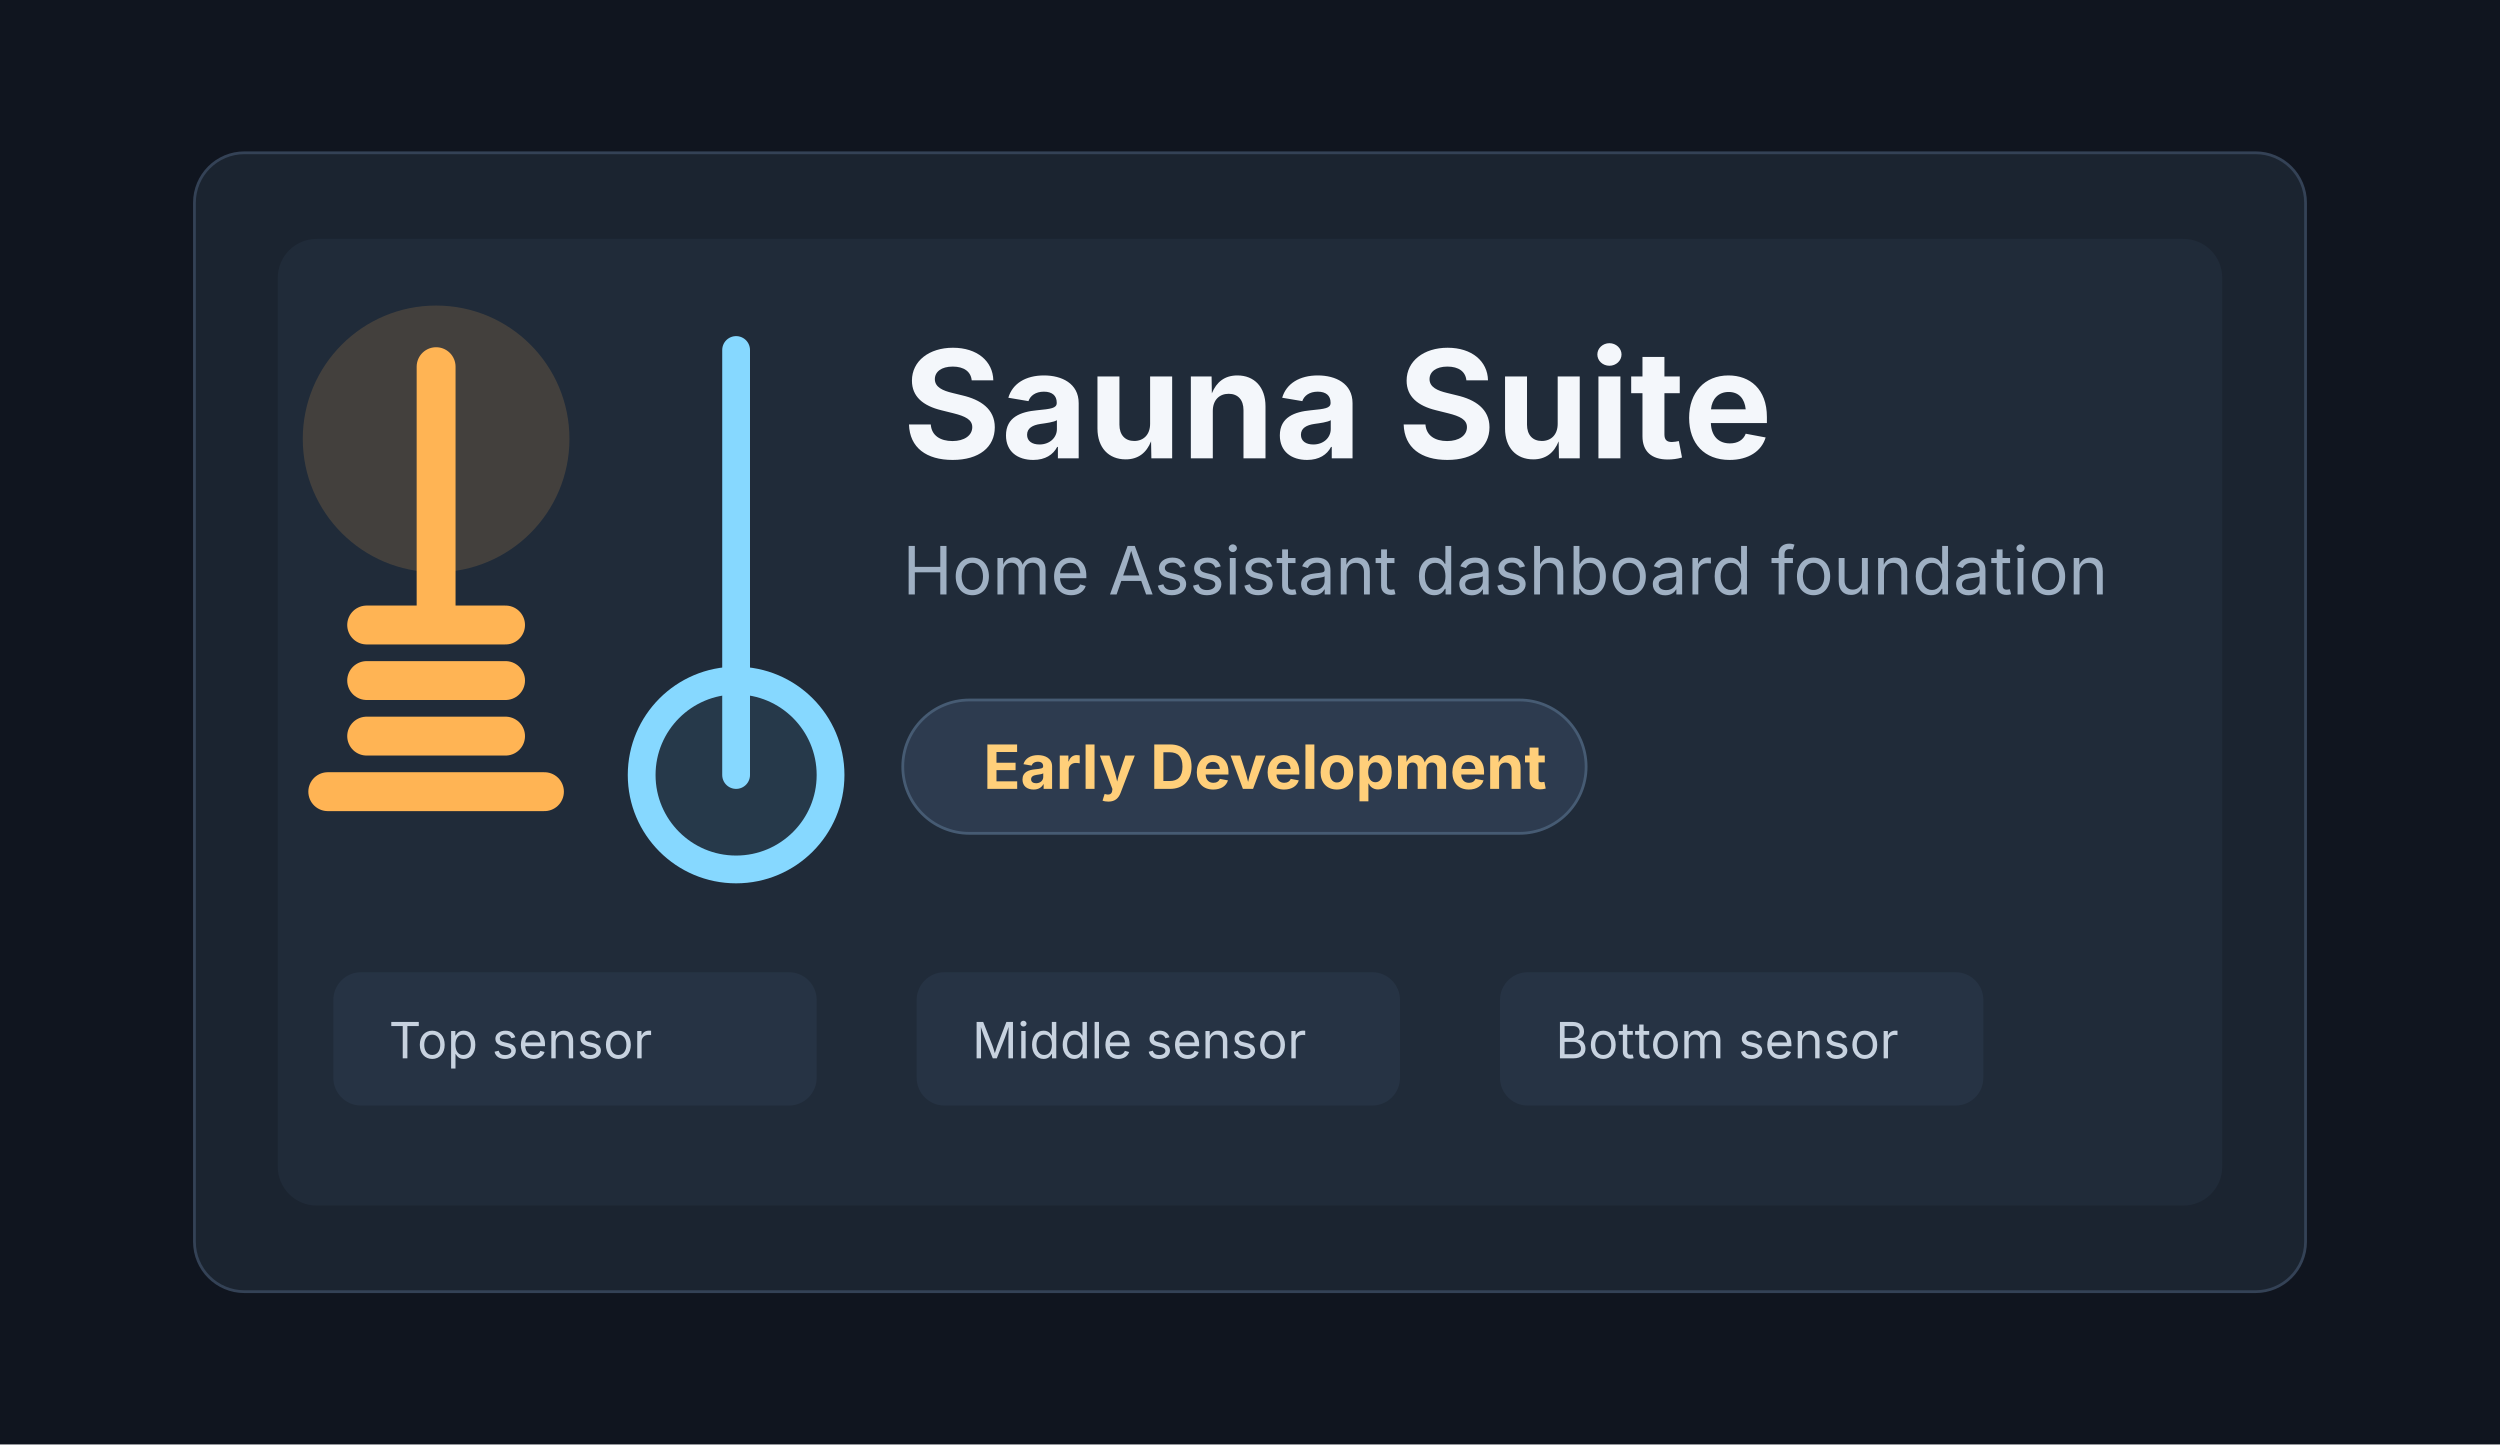
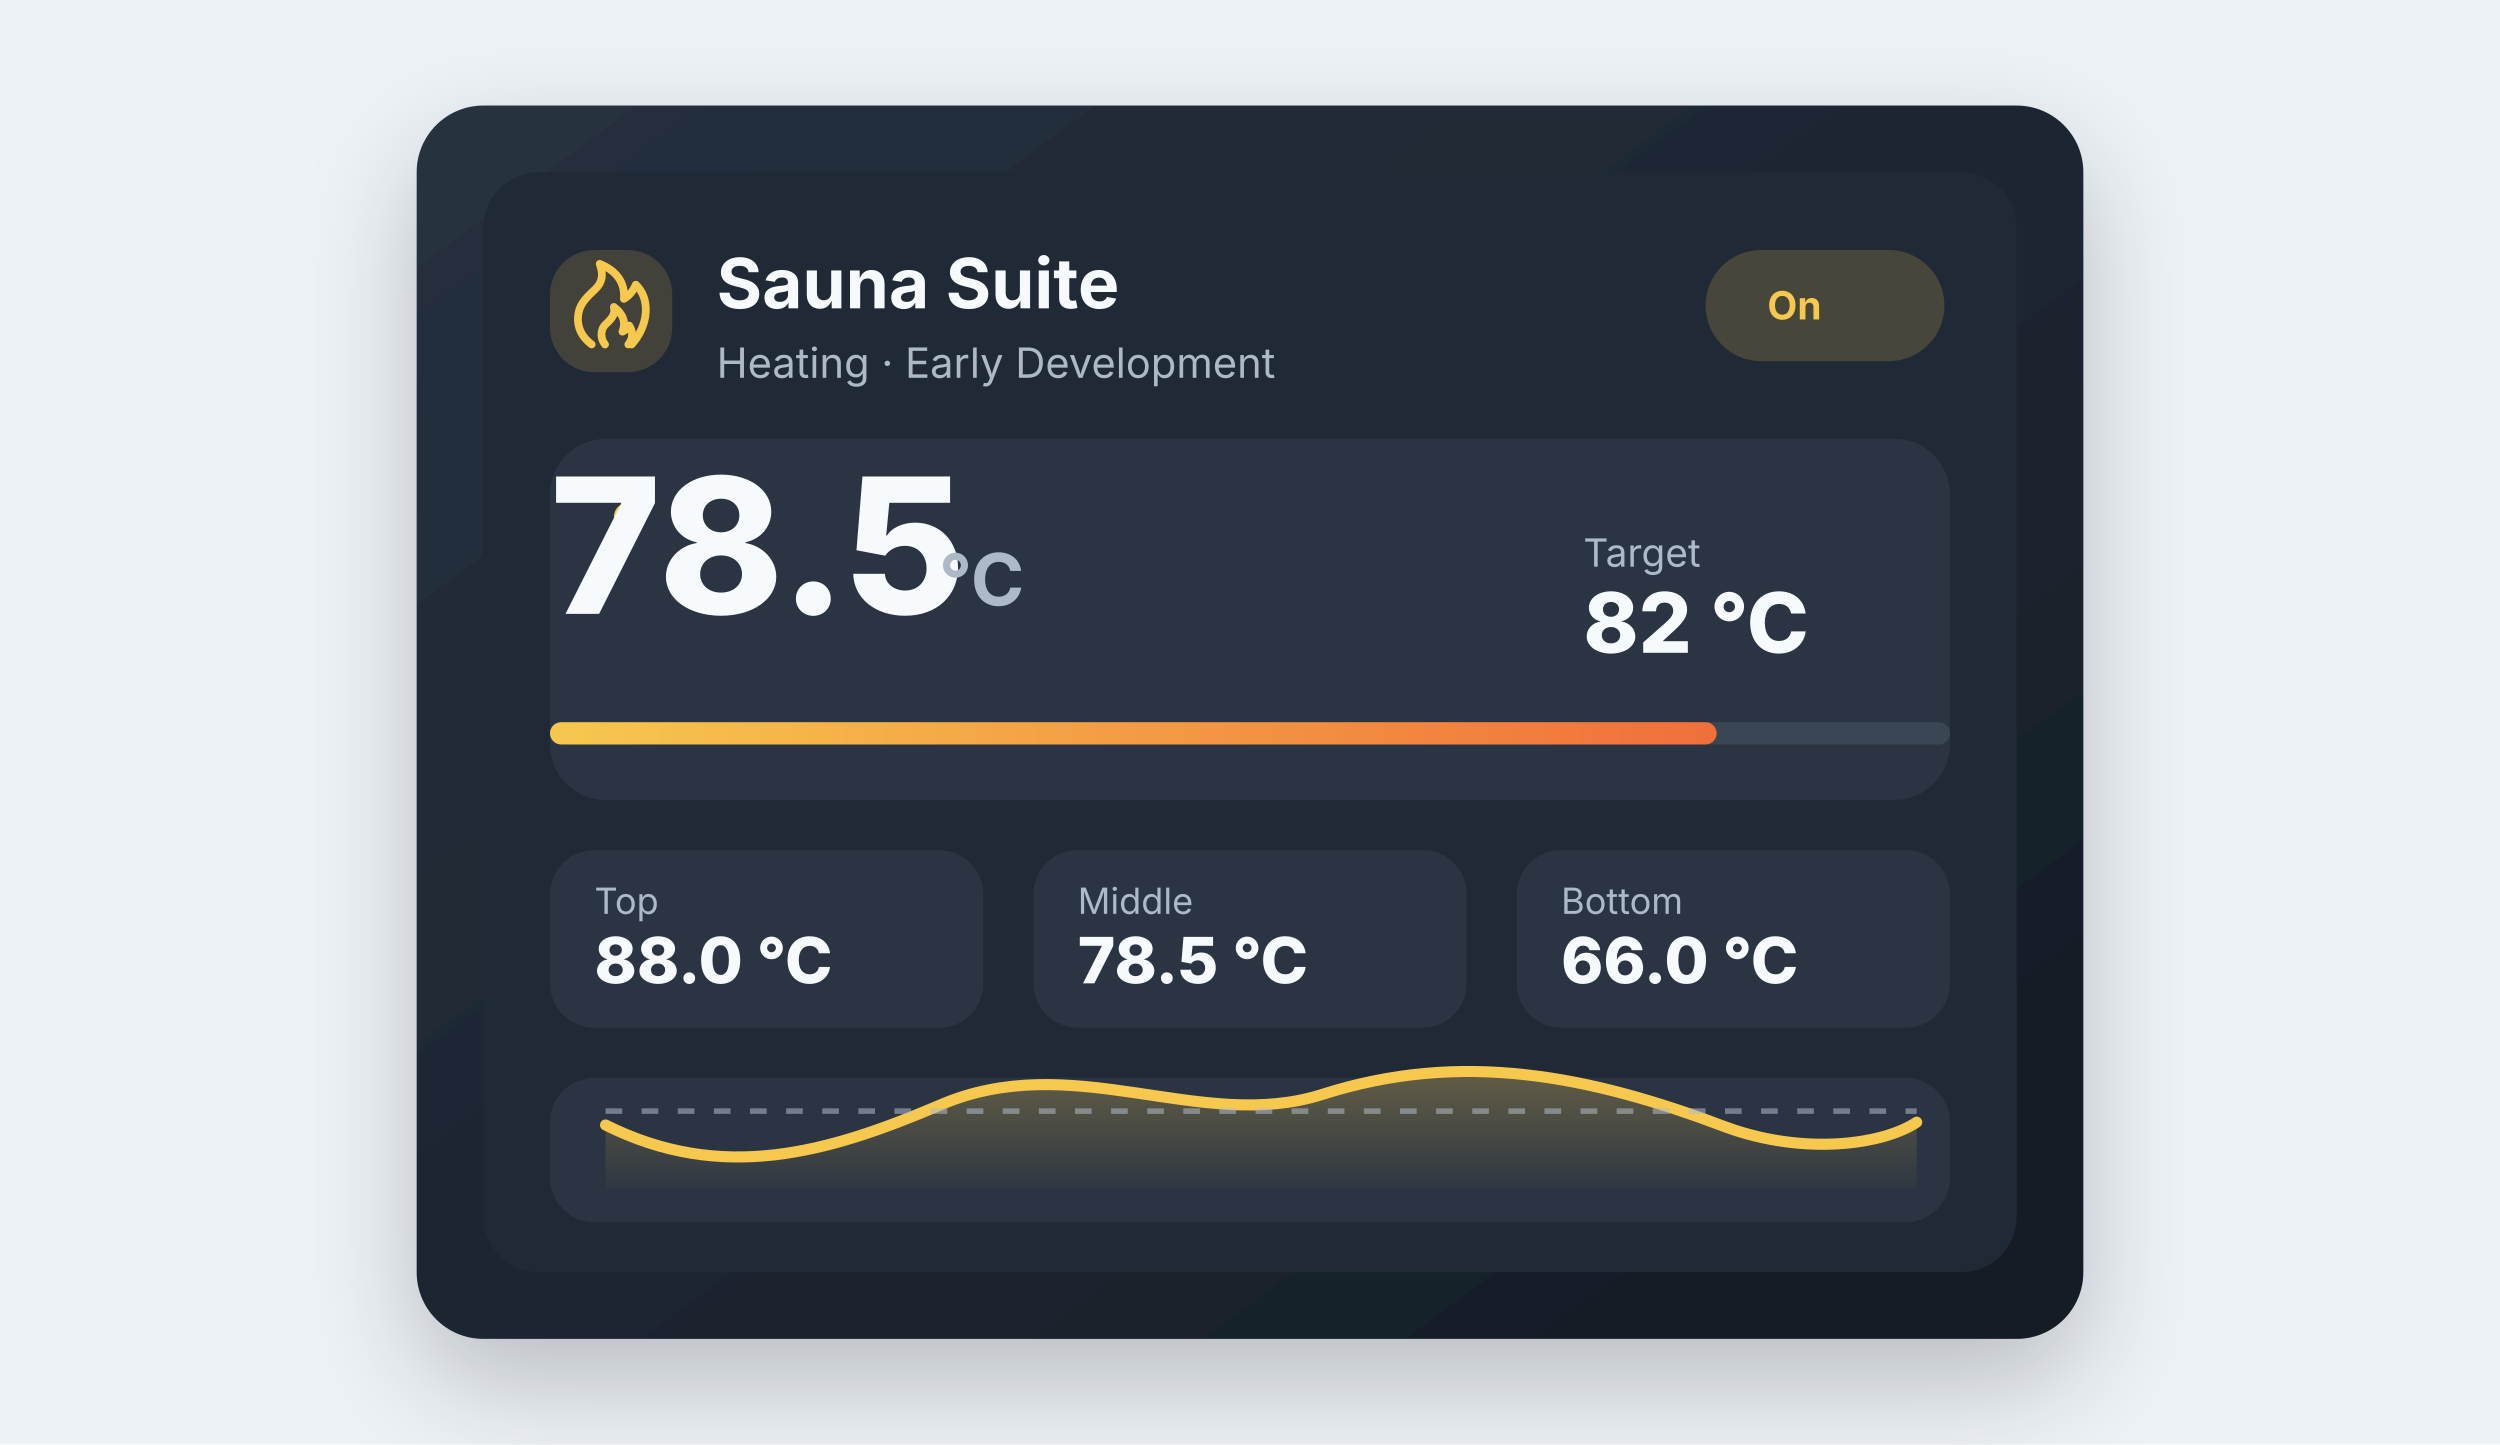
<svg xmlns="http://www.w3.org/2000/svg" width="900" height="520" viewBox="0 0 900 520" role="img" aria-labelledby="title description">
-   <rect width="900" height="520" fill="#10151f" />
-   <rect x="70" y="55" width="760" height="410" rx="18" fill="#1b2430" stroke="#344256" />
-   <rect x="100" y="86" width="700" height="348" rx="14" fill="#202b39" />
-   <circle cx="157" cy="158" r="48" fill="#ffb454" opacity="0.16" />
-   <g fill="none" stroke="#ffb454" stroke-width="14" stroke-linecap="round" stroke-linejoin="round">
-     <path d="M157 132v92" />
-     <path d="M132 225h50" />
-     <path d="M132 245h50" />
-     <path d="M132 265h50" />
-     <path d="M118 285h78" />
+   <defs>
+     <linearGradient id="surface" x1="0" x2="1" y1="0" y2="1">
+       <stop offset="0%" stop-color="#26313f" />
+       <stop offset="100%" stop-color="#151b24" />
+     </linearGradient>
+     <linearGradient id="heat" x1="0" x2="1" y1="0" y2="0">
+       <stop offset="0%" stop-color="#f6c84e" />
+       <stop offset="100%" stop-color="#f06f3b" />
+     </linearGradient>
+     <linearGradient id="trendFill" x1="0" x2="0" y1="0" y2="1">
+       <stop offset="0%" stop-color="#f6c84e" stop-opacity="0.28" />
+       <stop offset="100%" stop-color="#f6c84e" stop-opacity="0.02" />
+     </linearGradient>
+     <filter id="shadow" x="-10%" y="-10%" width="120%" height="120%">
+       <feDropShadow dx="0" dy="16" stdDeviation="20" flood-color="#000000" flood-opacity="0.22" />
+     </filter>
+   </defs>
+   <rect width="900" height="520" fill="#edf2f7" />
+   <rect x="150" y="38" width="600" height="444" rx="24" fill="url(#surface)" filter="url(#shadow)" />
+   <rect x="174" y="62" width="552" height="396" rx="20" fill="#202936" />
+   <g transform="translate(198 90)">
+     <rect width="44" height="44" rx="16" fill="#f6c84e" opacity="0.16" />
+     <g fill="none" stroke="#f6c84e" stroke-width="2.8" stroke-linecap="round" stroke-linejoin="round">
+       <path d="M15 34c-4-3-5.6-7-4.7-11.5.7-3.6 3.5-6 5.9-8.3 2.7-2.6 3.1-5.3 1.7-9.2 6.1 2.5 9.2 6.8 8.7 12.6 1.9-1.1 3.3-2.8 4.3-5.1 5.4 5.1 4.6 14.7-1.5 21.5" />
+       <path d="M19.8 34c-1.7-2-1.8-5.4.3-7.3 2.6-2.4 3.4-3.8 2.9-6.2 3.4 2.6 4.4 5.5 3.1 8.9.9-.4 1.8-1.2 2.4-2.2 1.5 2.2 1.4 4.7-.3 6.8" />
+     </g>
  </g>
-   <g fill="none" stroke="#86d8ff" stroke-width="10" stroke-linecap="round">
-     <path d="M265 126v118" />
-     <circle cx="265" cy="279" r="34" fill="#26394a" />
-     <path d="M265 247v32" />
+   <text x="258" y="111" fill="#f7fafc" font-family="Inter, Segoe UI, Arial, sans-serif" font-size="25" font-weight="750">Sauna Suite</text>
+   <text x="258" y="136" fill="#aeb9c8" font-family="Inter, Segoe UI, Arial, sans-serif" font-size="15">Heating · Early Development</text>
+   <rect x="614" y="90" width="86" height="40" rx="20" fill="#f6c84e" opacity="0.18" />
+   <text x="646" y="115" fill="#f6c84e" font-family="Inter, Segoe UI, Arial, sans-serif" font-size="14" font-weight="750" text-anchor="middle">On</text>
+   <rect x="198" y="158" width="504" height="130" rx="20" fill="#2a3442" />
+   <circle cx="226" cy="186" r="5" fill="#f6c84e" />
+   <text x="198" y="221" fill="#f7fafc" font-family="Inter, Segoe UI, Arial, sans-serif" font-size="68" font-weight="820">78.5</text>
+   <text x="338" y="218" fill="#aeb9c8" font-family="Inter, Segoe UI, Arial, sans-serif" font-size="26" font-weight="700">°C</text>
+   <text x="570" y="204" fill="#aeb9c8" font-family="Inter, Segoe UI, Arial, sans-serif" font-size="14">Target</text>
+   <text x="570" y="235" fill="#f7fafc" font-family="Inter, Segoe UI, Arial, sans-serif" font-size="30" font-weight="780">82 °C</text>
+   <rect x="198" y="260" width="504" height="8" rx="4" fill="#3b4654" />
+   <rect x="198" y="260" width="420" height="8" rx="4" fill="url(#heat)" />
+   <g font-family="Inter, Segoe UI, Arial, sans-serif">
+     <rect x="198" y="306" width="156" height="64" rx="16" fill="#2a3442" />
+     <text x="214" y="329" fill="#aeb9c8" font-size="13">Top</text>
+     <text x="214" y="354" fill="#f7fafc" font-size="23" font-weight="760">88.0 °C</text>
+     <rect x="372" y="306" width="156" height="64" rx="16" fill="#2a3442" />
+     <text x="388" y="329" fill="#aeb9c8" font-size="13">Middle</text>
+     <text x="388" y="354" fill="#f7fafc" font-size="23" font-weight="760">78.5 °C</text>
+     <rect x="546" y="306" width="156" height="64" rx="16" fill="#2a3442" />
+     <text x="562" y="329" fill="#aeb9c8" font-size="13">Bottom</text>
+     <text x="562" y="354" fill="#f7fafc" font-size="23" font-weight="760">66.0 °C</text>
  </g>
-   <text x="325" y="165" fill="#f4f7fb" font-family="Inter, Segoe UI, Arial, sans-serif" font-size="54" font-weight="700">
-     Sauna Suite
-   </text>
-   <text x="325" y="214" fill="#9fb0c3" font-family="Inter, Segoe UI, Arial, sans-serif" font-size="24">
-     Home Assistant dashboard foundation
-   </text>
-   <rect x="325" y="252" width="246" height="48" rx="24" fill="#2d3b4f" stroke="#465b73" />
-   <text x="354" y="284" fill="#ffcf7a" font-family="Inter, Segoe UI, Arial, sans-serif" font-size="22" font-weight="700">
-     Early Development
-   </text>
-   <g font-family="Inter, Segoe UI, Arial, sans-serif" font-size="18" fill="#c7d2df">
-     <rect x="120" y="350" width="174" height="48" rx="10" fill="#263344" />
-     <text x="140" y="381">Top sensor</text>
-     <rect x="330" y="350" width="174" height="48" rx="10" fill="#263344" />
-     <text x="350" y="381">Middle sensor</text>
-     <rect x="540" y="350" width="174" height="48" rx="10" fill="#263344" />
-     <text x="560" y="381">Bottom sensor</text>
-   </g>
+   <rect x="198" y="388" width="504" height="52" rx="16" fill="#2a3442" />
+   <path d="M218 428 L218 405 C260 426 298 415 338 398 C386 377 432 408 476 394 C526 378 572 387 622 406 C650 416 678 412 690 404 L690 428 Z" fill="url(#trendFill)" />
+   <path d="M218 405 C260 426 298 415 338 398 C386 377 432 408 476 394 C526 378 572 387 622 406 C650 416 678 412 690 404" fill="none" stroke="#f6c84e" stroke-width="4" stroke-linecap="round" />
+   <path d="M218 400 L690 400" fill="none" stroke="#aeb9c8" stroke-width="2" stroke-dasharray="6 7" opacity="0.55" />
</svg>
